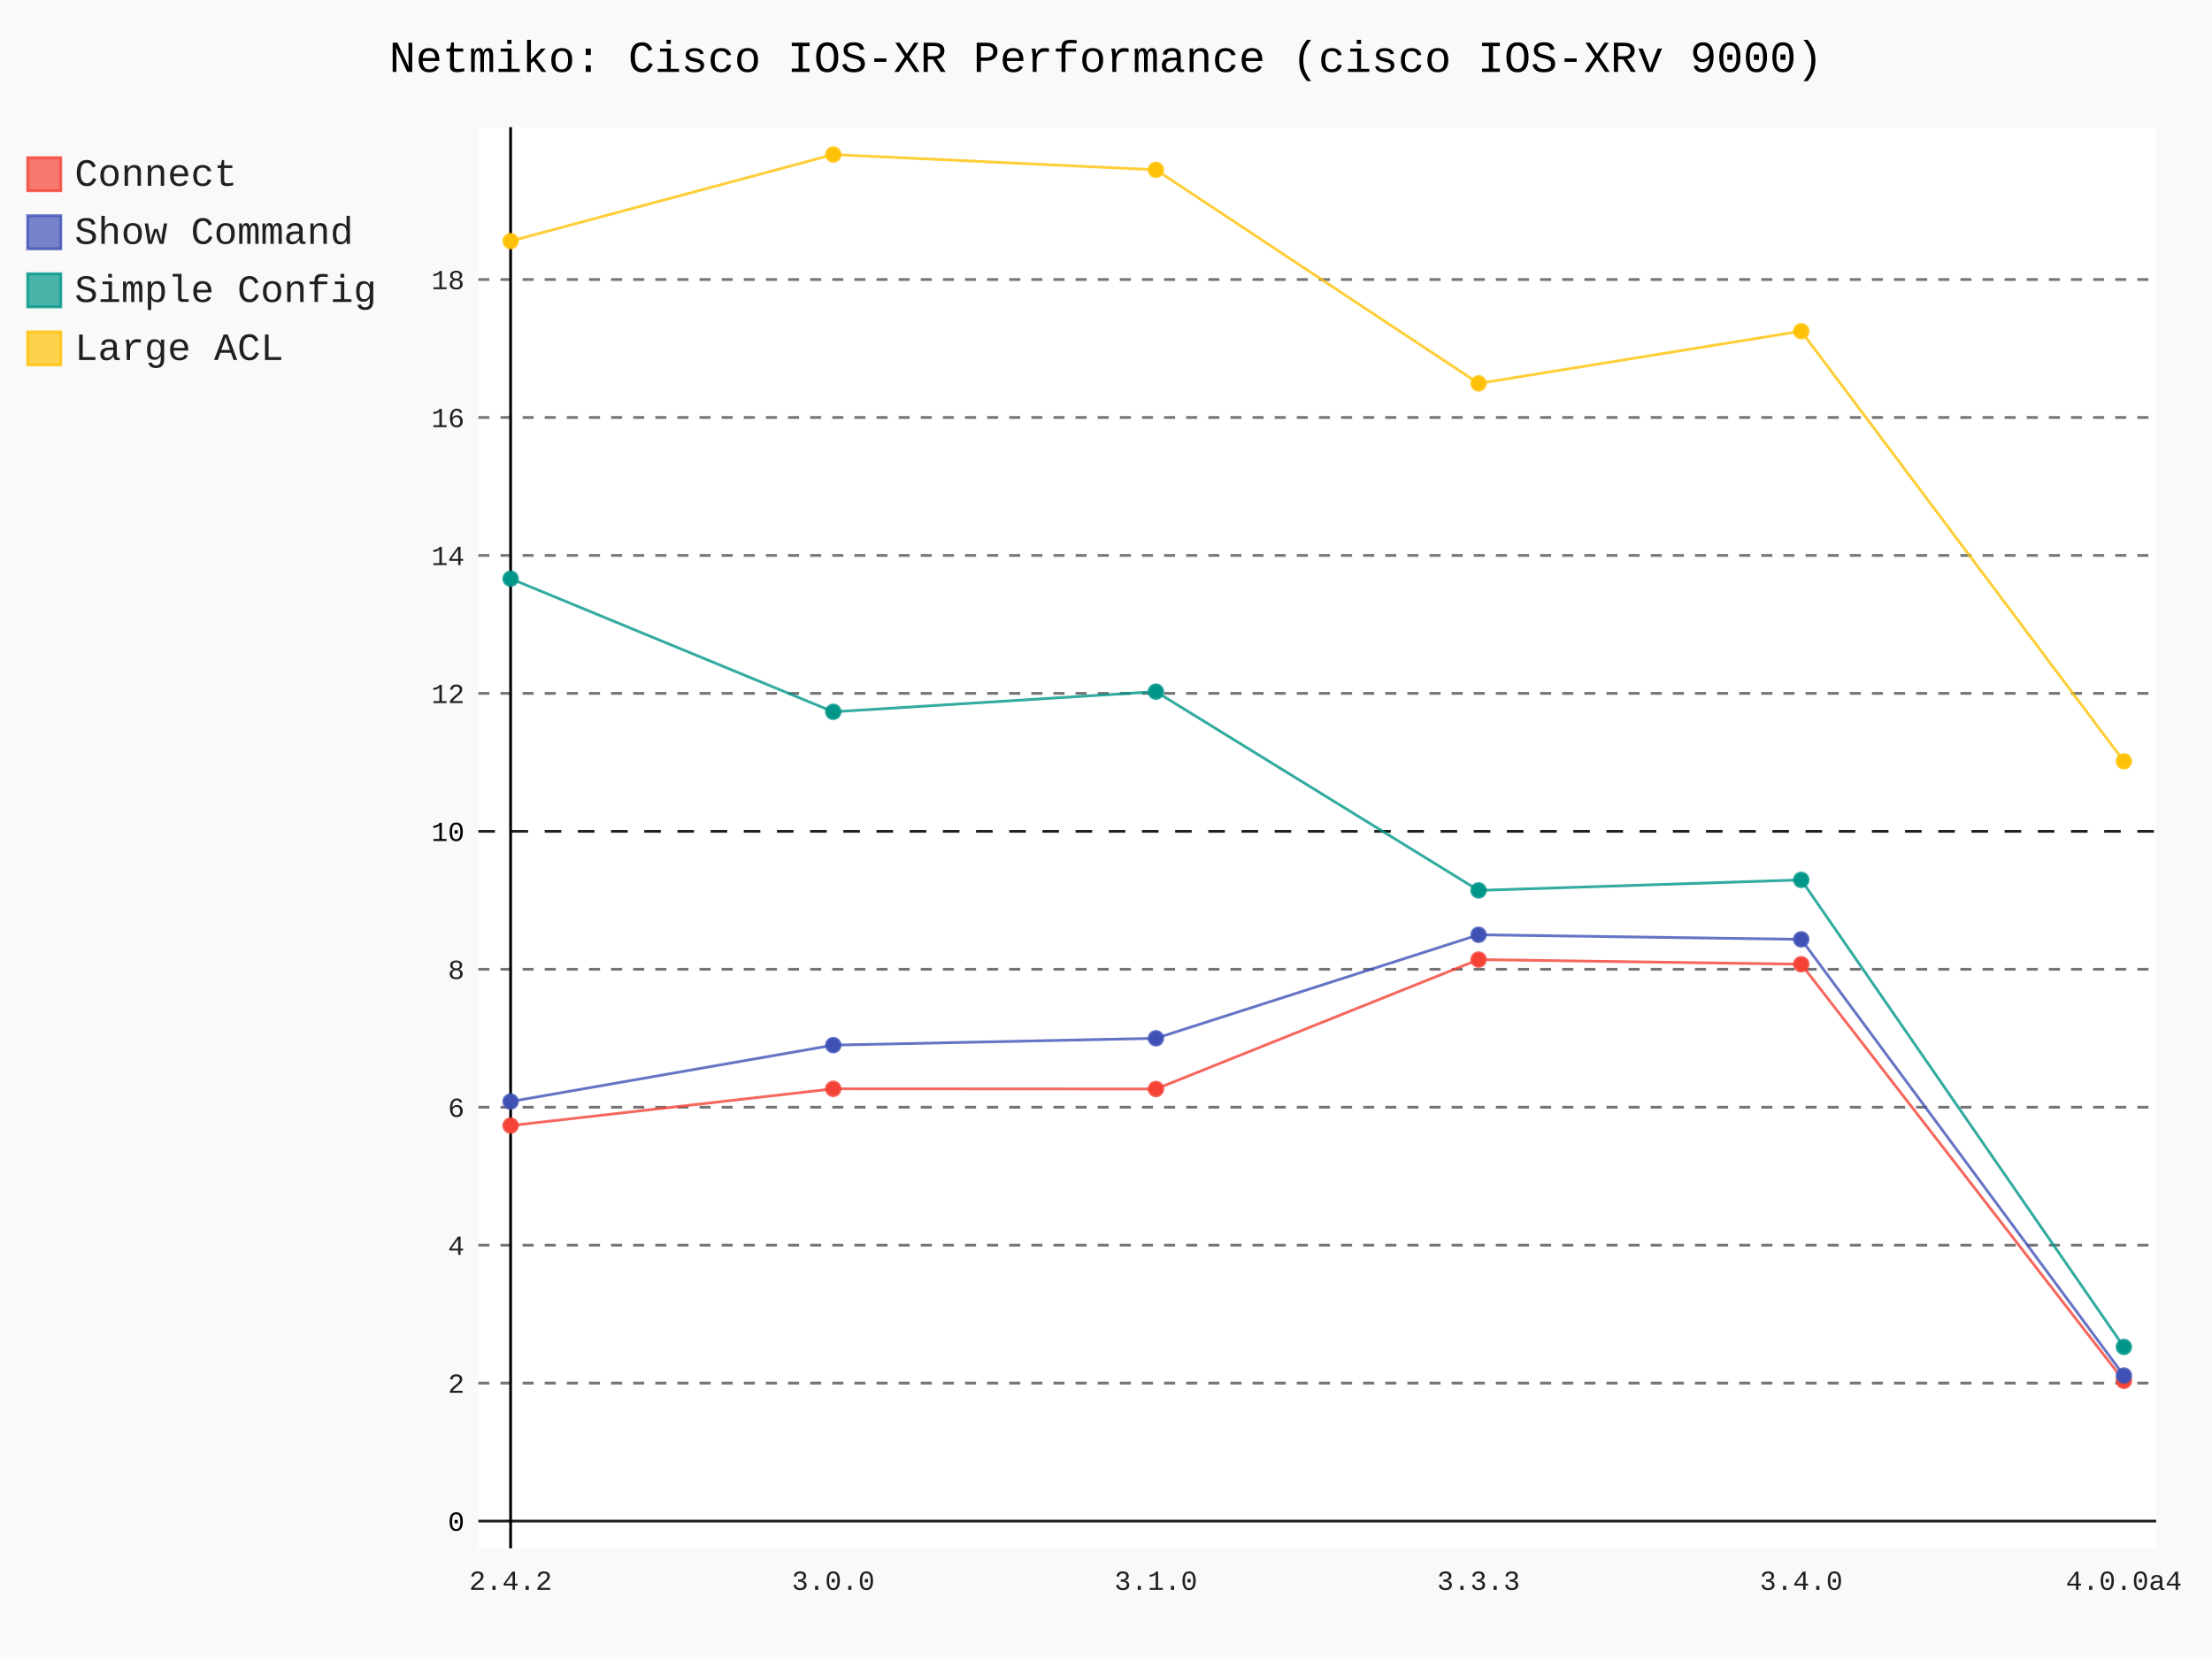
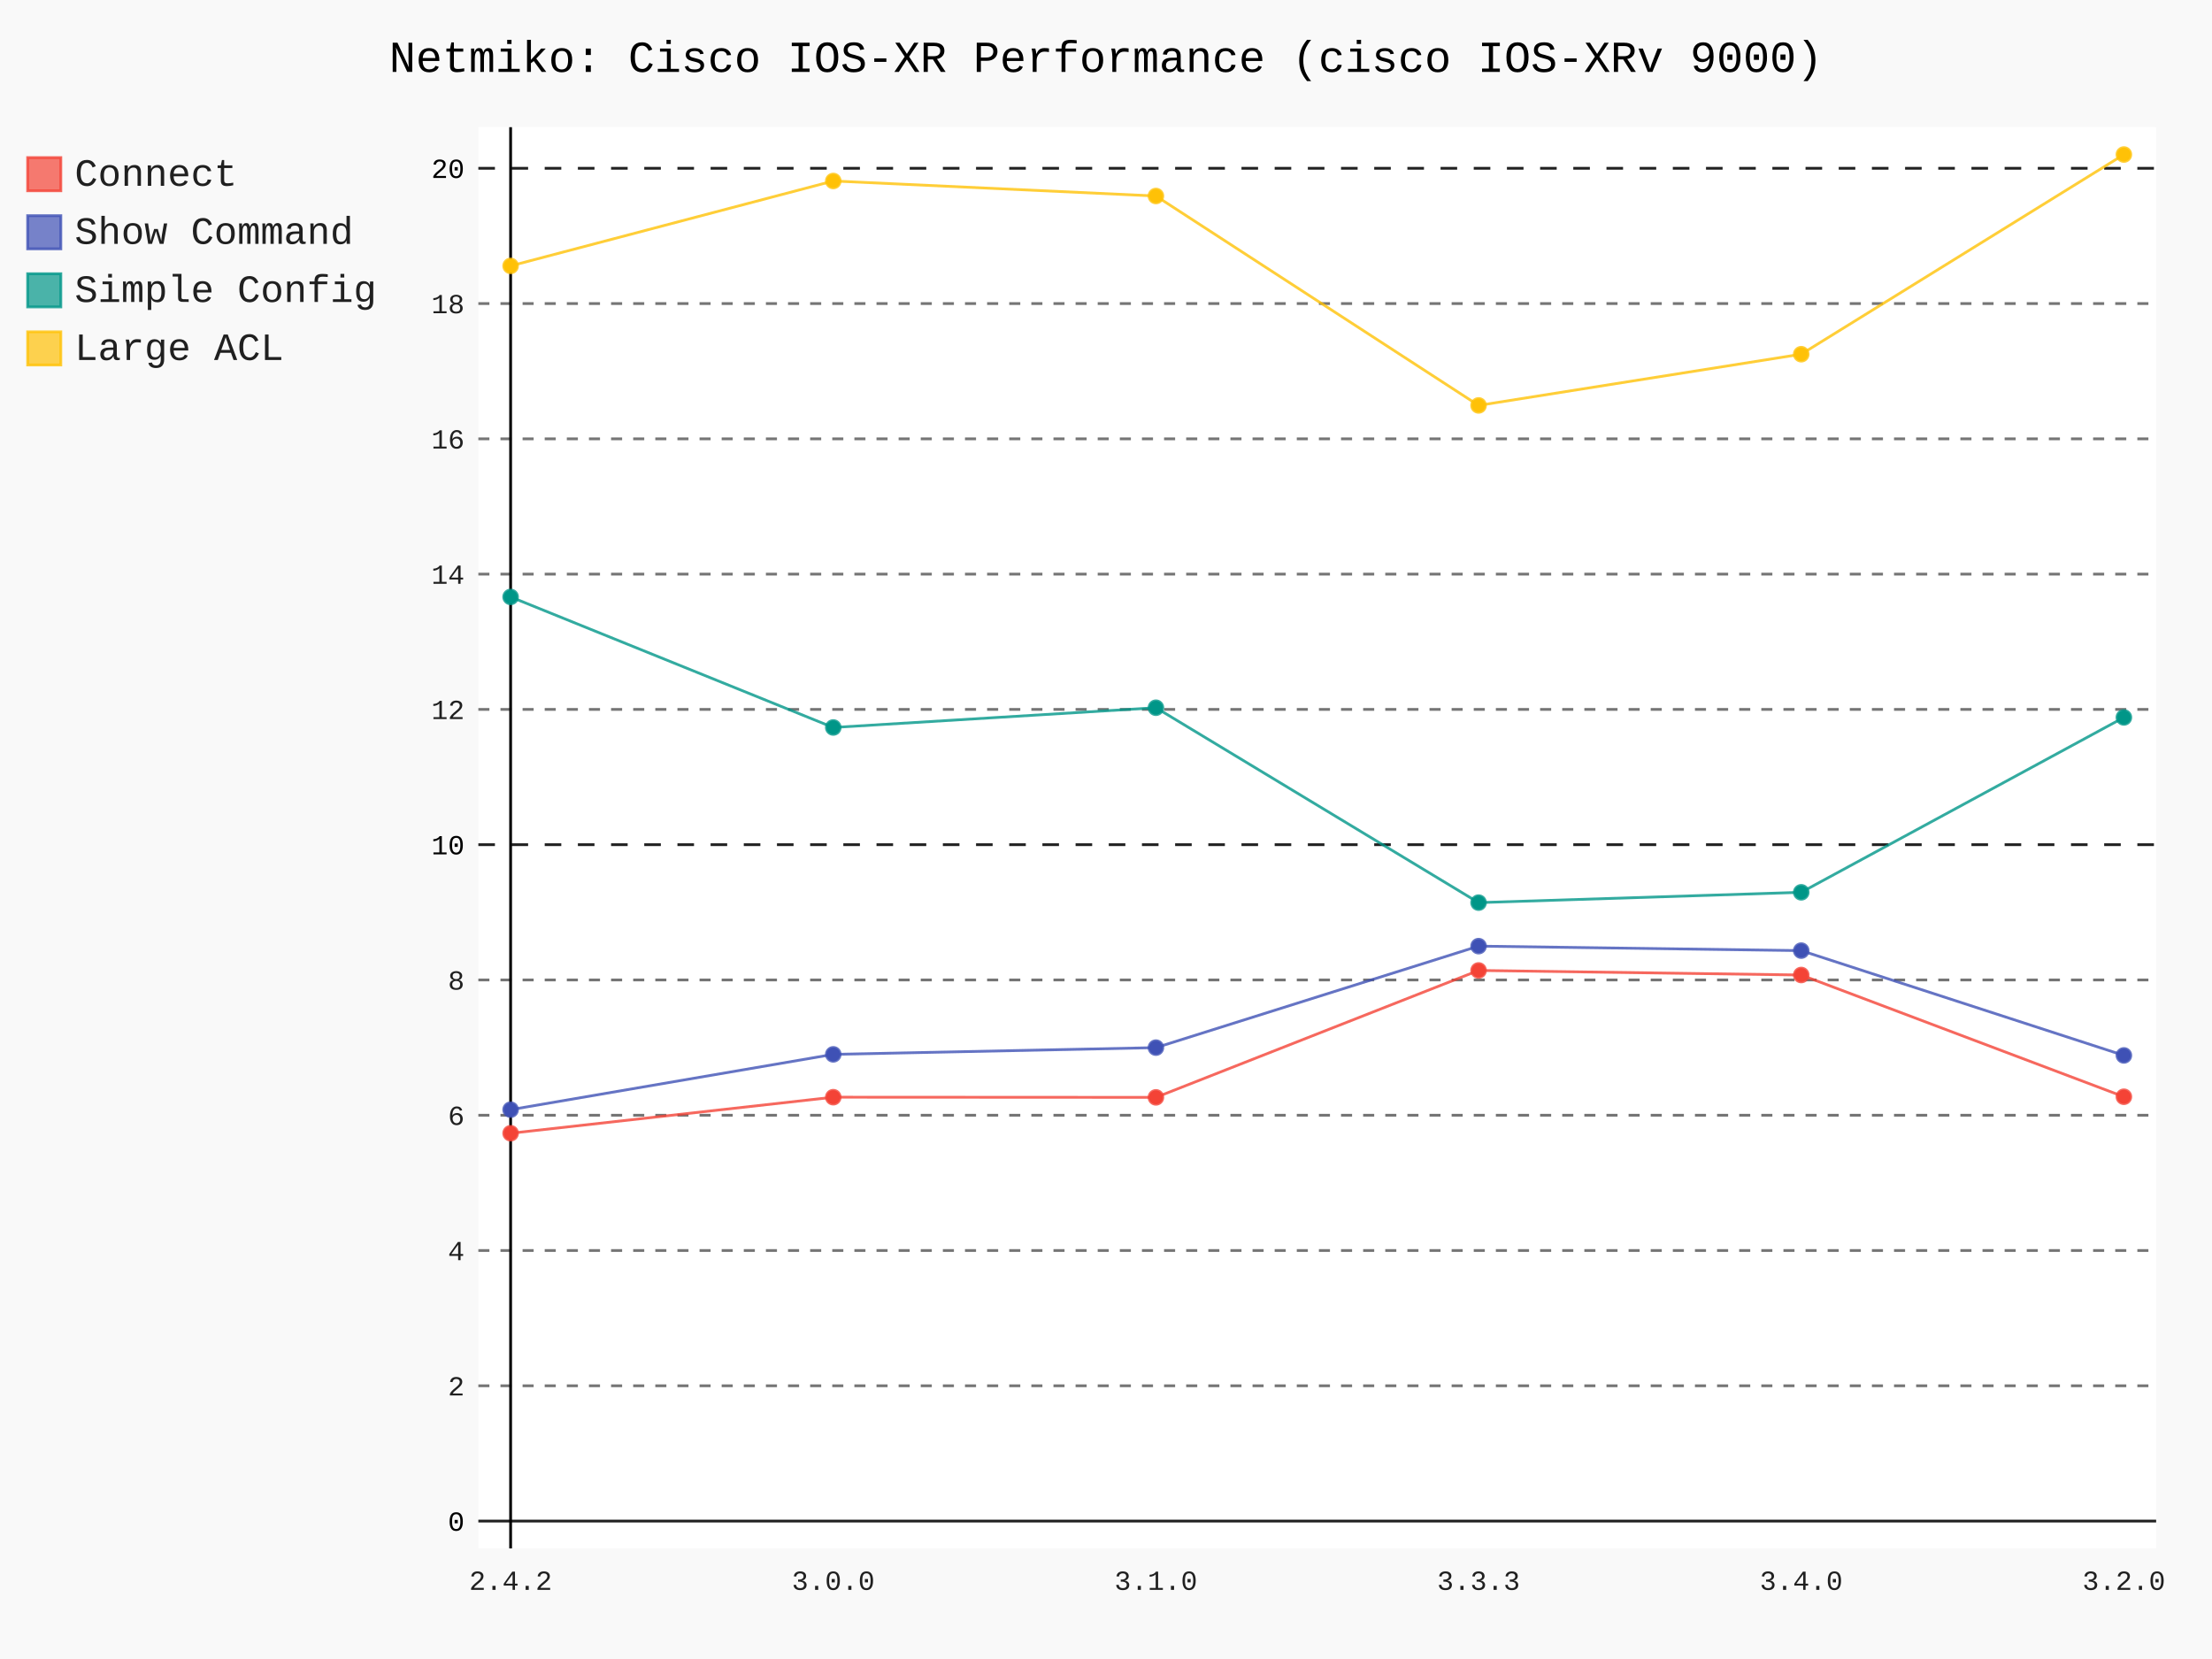
- <svg xmlns="http://www.w3.org/2000/svg" class="pygal-chart" id="chart-9e9b7b5d-6f19-4964-9ff8-afa0ccd3d773" viewBox="0 0 800 600">
+ <svg xmlns="http://www.w3.org/2000/svg" class="pygal-chart" id="chart-7d040199-d888-4e9e-a830-5fdea3aedd95" viewBox="0 0 800 600">
  <defs>
-     <style type="text/css">#chart-9e9b7b5d-6f19-4964-9ff8-afa0ccd3d773{-webkit-user-select:none;-webkit-font-smoothing:antialiased;font-family:Consolas,"Liberation Mono",Menlo,Courier,monospace}#chart-9e9b7b5d-6f19-4964-9ff8-afa0ccd3d773 .title{font-family:Consolas,"Liberation Mono",Menlo,Courier,monospace;font-size:16px}#chart-9e9b7b5d-6f19-4964-9ff8-afa0ccd3d773 .legends .legend text{font-family:Consolas,"Liberation Mono",Menlo,Courier,monospace;font-size:14px}#chart-9e9b7b5d-6f19-4964-9ff8-afa0ccd3d773 .axis text{font-family:Consolas,"Liberation Mono",Menlo,Courier,monospace;font-size:10px}#chart-9e9b7b5d-6f19-4964-9ff8-afa0ccd3d773 .axis text.major{font-family:Consolas,"Liberation Mono",Menlo,Courier,monospace;font-size:10px}#chart-9e9b7b5d-6f19-4964-9ff8-afa0ccd3d773 .text-overlay text.value{font-family:Consolas,"Liberation Mono",Menlo,Courier,monospace;font-size:16px}#chart-9e9b7b5d-6f19-4964-9ff8-afa0ccd3d773 .text-overlay text.label{font-family:Consolas,"Liberation Mono",Menlo,Courier,monospace;font-size:10px}#chart-9e9b7b5d-6f19-4964-9ff8-afa0ccd3d773 .tooltip{font-family:Consolas,"Liberation Mono",Menlo,Courier,monospace;font-size:14px}#chart-9e9b7b5d-6f19-4964-9ff8-afa0ccd3d773 text.no_data{font-family:Consolas,"Liberation Mono",Menlo,Courier,monospace;font-size:64px}
- #chart-9e9b7b5d-6f19-4964-9ff8-afa0ccd3d773{background-color:rgba(249,249,249,1)}#chart-9e9b7b5d-6f19-4964-9ff8-afa0ccd3d773 path,#chart-9e9b7b5d-6f19-4964-9ff8-afa0ccd3d773 line,#chart-9e9b7b5d-6f19-4964-9ff8-afa0ccd3d773 rect,#chart-9e9b7b5d-6f19-4964-9ff8-afa0ccd3d773 circle{-webkit-transition:150ms;-moz-transition:150ms;transition:150ms}#chart-9e9b7b5d-6f19-4964-9ff8-afa0ccd3d773 .graph &gt; .background{fill:rgba(249,249,249,1)}#chart-9e9b7b5d-6f19-4964-9ff8-afa0ccd3d773 .plot &gt; .background{fill:rgba(255,255,255,1)}#chart-9e9b7b5d-6f19-4964-9ff8-afa0ccd3d773 .graph{fill:rgba(0,0,0,.87)}#chart-9e9b7b5d-6f19-4964-9ff8-afa0ccd3d773 text.no_data{fill:rgba(0,0,0,1)}#chart-9e9b7b5d-6f19-4964-9ff8-afa0ccd3d773 .title{fill:rgba(0,0,0,1)}#chart-9e9b7b5d-6f19-4964-9ff8-afa0ccd3d773 .legends .legend text{fill:rgba(0,0,0,.87)}#chart-9e9b7b5d-6f19-4964-9ff8-afa0ccd3d773 .legends .legend:hover text{fill:rgba(0,0,0,1)}#chart-9e9b7b5d-6f19-4964-9ff8-afa0ccd3d773 .axis .line{stroke:rgba(0,0,0,1)}#chart-9e9b7b5d-6f19-4964-9ff8-afa0ccd3d773 .axis .guide.line{stroke:rgba(0,0,0,.54)}#chart-9e9b7b5d-6f19-4964-9ff8-afa0ccd3d773 .axis .major.line{stroke:rgba(0,0,0,.87)}#chart-9e9b7b5d-6f19-4964-9ff8-afa0ccd3d773 .axis text.major{fill:rgba(0,0,0,1)}#chart-9e9b7b5d-6f19-4964-9ff8-afa0ccd3d773 .axis.y .guides:hover .guide.line,#chart-9e9b7b5d-6f19-4964-9ff8-afa0ccd3d773 .line-graph .axis.x .guides:hover .guide.line,#chart-9e9b7b5d-6f19-4964-9ff8-afa0ccd3d773 .stackedline-graph .axis.x .guides:hover .guide.line,#chart-9e9b7b5d-6f19-4964-9ff8-afa0ccd3d773 .xy-graph .axis.x .guides:hover .guide.line{stroke:rgba(0,0,0,1)}#chart-9e9b7b5d-6f19-4964-9ff8-afa0ccd3d773 .axis .guides:hover text{fill:rgba(0,0,0,1)}#chart-9e9b7b5d-6f19-4964-9ff8-afa0ccd3d773 .reactive{fill-opacity:.7;stroke-opacity:.8}#chart-9e9b7b5d-6f19-4964-9ff8-afa0ccd3d773 .ci{stroke:rgba(0,0,0,.87)}#chart-9e9b7b5d-6f19-4964-9ff8-afa0ccd3d773 .reactive.active,#chart-9e9b7b5d-6f19-4964-9ff8-afa0ccd3d773 .active .reactive{fill-opacity:.8;stroke-opacity:.9;stroke-width:4}#chart-9e9b7b5d-6f19-4964-9ff8-afa0ccd3d773 .ci .reactive.active{stroke-width:1.5}#chart-9e9b7b5d-6f19-4964-9ff8-afa0ccd3d773 .series text{fill:rgba(0,0,0,1)}#chart-9e9b7b5d-6f19-4964-9ff8-afa0ccd3d773 .tooltip rect{fill:rgba(255,255,255,1);stroke:rgba(0,0,0,1);-webkit-transition:opacity 150ms;-moz-transition:opacity 150ms;transition:opacity 150ms}#chart-9e9b7b5d-6f19-4964-9ff8-afa0ccd3d773 .tooltip .label{fill:rgba(0,0,0,.87)}#chart-9e9b7b5d-6f19-4964-9ff8-afa0ccd3d773 .tooltip .label{fill:rgba(0,0,0,.87)}#chart-9e9b7b5d-6f19-4964-9ff8-afa0ccd3d773 .tooltip .legend{font-size:.8em;fill:rgba(0,0,0,.54)}#chart-9e9b7b5d-6f19-4964-9ff8-afa0ccd3d773 .tooltip .x_label{font-size:.6em;fill:rgba(0,0,0,1)}#chart-9e9b7b5d-6f19-4964-9ff8-afa0ccd3d773 .tooltip .xlink{font-size:.5em;text-decoration:underline}#chart-9e9b7b5d-6f19-4964-9ff8-afa0ccd3d773 .tooltip .value{font-size:1.5em}#chart-9e9b7b5d-6f19-4964-9ff8-afa0ccd3d773 .bound{font-size:.5em}#chart-9e9b7b5d-6f19-4964-9ff8-afa0ccd3d773 .max-value{font-size:.75em;fill:rgba(0,0,0,.54)}#chart-9e9b7b5d-6f19-4964-9ff8-afa0ccd3d773 .map-element{fill:rgba(255,255,255,1);stroke:rgba(0,0,0,.54) !important}#chart-9e9b7b5d-6f19-4964-9ff8-afa0ccd3d773 .map-element .reactive{fill-opacity:inherit;stroke-opacity:inherit}#chart-9e9b7b5d-6f19-4964-9ff8-afa0ccd3d773 .color-0,#chart-9e9b7b5d-6f19-4964-9ff8-afa0ccd3d773 .color-0 a:visited{stroke:#F44336;fill:#F44336}#chart-9e9b7b5d-6f19-4964-9ff8-afa0ccd3d773 .color-1,#chart-9e9b7b5d-6f19-4964-9ff8-afa0ccd3d773 .color-1 a:visited{stroke:#3F51B5;fill:#3F51B5}#chart-9e9b7b5d-6f19-4964-9ff8-afa0ccd3d773 .color-2,#chart-9e9b7b5d-6f19-4964-9ff8-afa0ccd3d773 .color-2 a:visited{stroke:#009688;fill:#009688}#chart-9e9b7b5d-6f19-4964-9ff8-afa0ccd3d773 .color-3,#chart-9e9b7b5d-6f19-4964-9ff8-afa0ccd3d773 .color-3 a:visited{stroke:#FFC107;fill:#FFC107}#chart-9e9b7b5d-6f19-4964-9ff8-afa0ccd3d773 .text-overlay .color-0 text{fill:black}#chart-9e9b7b5d-6f19-4964-9ff8-afa0ccd3d773 .text-overlay .color-1 text{fill:black}#chart-9e9b7b5d-6f19-4964-9ff8-afa0ccd3d773 .text-overlay .color-2 text{fill:black}#chart-9e9b7b5d-6f19-4964-9ff8-afa0ccd3d773 .text-overlay .color-3 text{fill:black}
- #chart-9e9b7b5d-6f19-4964-9ff8-afa0ccd3d773 text.no_data{text-anchor:middle}#chart-9e9b7b5d-6f19-4964-9ff8-afa0ccd3d773 .guide.line{fill:none}#chart-9e9b7b5d-6f19-4964-9ff8-afa0ccd3d773 .centered{text-anchor:middle}#chart-9e9b7b5d-6f19-4964-9ff8-afa0ccd3d773 .title{text-anchor:middle}#chart-9e9b7b5d-6f19-4964-9ff8-afa0ccd3d773 .legends .legend text{fill-opacity:1}#chart-9e9b7b5d-6f19-4964-9ff8-afa0ccd3d773 .axis.x text{text-anchor:middle}#chart-9e9b7b5d-6f19-4964-9ff8-afa0ccd3d773 .axis.x:not(.web) text[transform]{text-anchor:start}#chart-9e9b7b5d-6f19-4964-9ff8-afa0ccd3d773 .axis.x:not(.web) text[transform].backwards{text-anchor:end}#chart-9e9b7b5d-6f19-4964-9ff8-afa0ccd3d773 .axis.y text{text-anchor:end}#chart-9e9b7b5d-6f19-4964-9ff8-afa0ccd3d773 .axis.y text[transform].backwards{text-anchor:start}#chart-9e9b7b5d-6f19-4964-9ff8-afa0ccd3d773 .axis.y2 text{text-anchor:start}#chart-9e9b7b5d-6f19-4964-9ff8-afa0ccd3d773 .axis.y2 text[transform].backwards{text-anchor:end}#chart-9e9b7b5d-6f19-4964-9ff8-afa0ccd3d773 .axis .guide.line{stroke-dasharray:4,4}#chart-9e9b7b5d-6f19-4964-9ff8-afa0ccd3d773 .axis .major.guide.line{stroke-dasharray:6,6}#chart-9e9b7b5d-6f19-4964-9ff8-afa0ccd3d773 .horizontal .axis.y .guide.line,#chart-9e9b7b5d-6f19-4964-9ff8-afa0ccd3d773 .horizontal .axis.y2 .guide.line,#chart-9e9b7b5d-6f19-4964-9ff8-afa0ccd3d773 .vertical .axis.x .guide.line{opacity:0}#chart-9e9b7b5d-6f19-4964-9ff8-afa0ccd3d773 .horizontal .axis.always_show .guide.line,#chart-9e9b7b5d-6f19-4964-9ff8-afa0ccd3d773 .vertical .axis.always_show .guide.line{opacity:1 !important}#chart-9e9b7b5d-6f19-4964-9ff8-afa0ccd3d773 .axis.y .guides:hover .guide.line,#chart-9e9b7b5d-6f19-4964-9ff8-afa0ccd3d773 .axis.y2 .guides:hover .guide.line,#chart-9e9b7b5d-6f19-4964-9ff8-afa0ccd3d773 .axis.x .guides:hover .guide.line{opacity:1}#chart-9e9b7b5d-6f19-4964-9ff8-afa0ccd3d773 .axis .guides:hover text{opacity:1}#chart-9e9b7b5d-6f19-4964-9ff8-afa0ccd3d773 .nofill{fill:none}#chart-9e9b7b5d-6f19-4964-9ff8-afa0ccd3d773 .subtle-fill{fill-opacity:.2}#chart-9e9b7b5d-6f19-4964-9ff8-afa0ccd3d773 .dot{stroke-width:1px;fill-opacity:1}#chart-9e9b7b5d-6f19-4964-9ff8-afa0ccd3d773 .dot.active{stroke-width:5px}#chart-9e9b7b5d-6f19-4964-9ff8-afa0ccd3d773 .dot.negative{fill:transparent}#chart-9e9b7b5d-6f19-4964-9ff8-afa0ccd3d773 text,#chart-9e9b7b5d-6f19-4964-9ff8-afa0ccd3d773 tspan{stroke:none !important}#chart-9e9b7b5d-6f19-4964-9ff8-afa0ccd3d773 .series text.active{opacity:1}#chart-9e9b7b5d-6f19-4964-9ff8-afa0ccd3d773 .tooltip rect{fill-opacity:.95;stroke-width:.5}#chart-9e9b7b5d-6f19-4964-9ff8-afa0ccd3d773 .tooltip text{fill-opacity:1}#chart-9e9b7b5d-6f19-4964-9ff8-afa0ccd3d773 .showable{visibility:hidden}#chart-9e9b7b5d-6f19-4964-9ff8-afa0ccd3d773 .showable.shown{visibility:visible}#chart-9e9b7b5d-6f19-4964-9ff8-afa0ccd3d773 .gauge-background{fill:rgba(229,229,229,1);stroke:none}#chart-9e9b7b5d-6f19-4964-9ff8-afa0ccd3d773 .bg-lines{stroke:rgba(249,249,249,1);stroke-width:2px}</style>
+     <style type="text/css">#chart-7d040199-d888-4e9e-a830-5fdea3aedd95{-webkit-user-select:none;-webkit-font-smoothing:antialiased;font-family:Consolas,"Liberation Mono",Menlo,Courier,monospace}#chart-7d040199-d888-4e9e-a830-5fdea3aedd95 .title{font-family:Consolas,"Liberation Mono",Menlo,Courier,monospace;font-size:16px}#chart-7d040199-d888-4e9e-a830-5fdea3aedd95 .legends .legend text{font-family:Consolas,"Liberation Mono",Menlo,Courier,monospace;font-size:14px}#chart-7d040199-d888-4e9e-a830-5fdea3aedd95 .axis text{font-family:Consolas,"Liberation Mono",Menlo,Courier,monospace;font-size:10px}#chart-7d040199-d888-4e9e-a830-5fdea3aedd95 .axis text.major{font-family:Consolas,"Liberation Mono",Menlo,Courier,monospace;font-size:10px}#chart-7d040199-d888-4e9e-a830-5fdea3aedd95 .text-overlay text.value{font-family:Consolas,"Liberation Mono",Menlo,Courier,monospace;font-size:16px}#chart-7d040199-d888-4e9e-a830-5fdea3aedd95 .text-overlay text.label{font-family:Consolas,"Liberation Mono",Menlo,Courier,monospace;font-size:10px}#chart-7d040199-d888-4e9e-a830-5fdea3aedd95 .tooltip{font-family:Consolas,"Liberation Mono",Menlo,Courier,monospace;font-size:14px}#chart-7d040199-d888-4e9e-a830-5fdea3aedd95 text.no_data{font-family:Consolas,"Liberation Mono",Menlo,Courier,monospace;font-size:64px}
+ #chart-7d040199-d888-4e9e-a830-5fdea3aedd95{background-color:rgba(249,249,249,1)}#chart-7d040199-d888-4e9e-a830-5fdea3aedd95 path,#chart-7d040199-d888-4e9e-a830-5fdea3aedd95 line,#chart-7d040199-d888-4e9e-a830-5fdea3aedd95 rect,#chart-7d040199-d888-4e9e-a830-5fdea3aedd95 circle{-webkit-transition:150ms;-moz-transition:150ms;transition:150ms}#chart-7d040199-d888-4e9e-a830-5fdea3aedd95 .graph &gt; .background{fill:rgba(249,249,249,1)}#chart-7d040199-d888-4e9e-a830-5fdea3aedd95 .plot &gt; .background{fill:rgba(255,255,255,1)}#chart-7d040199-d888-4e9e-a830-5fdea3aedd95 .graph{fill:rgba(0,0,0,.87)}#chart-7d040199-d888-4e9e-a830-5fdea3aedd95 text.no_data{fill:rgba(0,0,0,1)}#chart-7d040199-d888-4e9e-a830-5fdea3aedd95 .title{fill:rgba(0,0,0,1)}#chart-7d040199-d888-4e9e-a830-5fdea3aedd95 .legends .legend text{fill:rgba(0,0,0,.87)}#chart-7d040199-d888-4e9e-a830-5fdea3aedd95 .legends .legend:hover text{fill:rgba(0,0,0,1)}#chart-7d040199-d888-4e9e-a830-5fdea3aedd95 .axis .line{stroke:rgba(0,0,0,1)}#chart-7d040199-d888-4e9e-a830-5fdea3aedd95 .axis .guide.line{stroke:rgba(0,0,0,.54)}#chart-7d040199-d888-4e9e-a830-5fdea3aedd95 .axis .major.line{stroke:rgba(0,0,0,.87)}#chart-7d040199-d888-4e9e-a830-5fdea3aedd95 .axis text.major{fill:rgba(0,0,0,1)}#chart-7d040199-d888-4e9e-a830-5fdea3aedd95 .axis.y .guides:hover .guide.line,#chart-7d040199-d888-4e9e-a830-5fdea3aedd95 .line-graph .axis.x .guides:hover .guide.line,#chart-7d040199-d888-4e9e-a830-5fdea3aedd95 .stackedline-graph .axis.x .guides:hover .guide.line,#chart-7d040199-d888-4e9e-a830-5fdea3aedd95 .xy-graph .axis.x .guides:hover .guide.line{stroke:rgba(0,0,0,1)}#chart-7d040199-d888-4e9e-a830-5fdea3aedd95 .axis .guides:hover text{fill:rgba(0,0,0,1)}#chart-7d040199-d888-4e9e-a830-5fdea3aedd95 .reactive{fill-opacity:.7;stroke-opacity:.8}#chart-7d040199-d888-4e9e-a830-5fdea3aedd95 .ci{stroke:rgba(0,0,0,.87)}#chart-7d040199-d888-4e9e-a830-5fdea3aedd95 .reactive.active,#chart-7d040199-d888-4e9e-a830-5fdea3aedd95 .active .reactive{fill-opacity:.8;stroke-opacity:.9;stroke-width:4}#chart-7d040199-d888-4e9e-a830-5fdea3aedd95 .ci .reactive.active{stroke-width:1.5}#chart-7d040199-d888-4e9e-a830-5fdea3aedd95 .series text{fill:rgba(0,0,0,1)}#chart-7d040199-d888-4e9e-a830-5fdea3aedd95 .tooltip rect{fill:rgba(255,255,255,1);stroke:rgba(0,0,0,1);-webkit-transition:opacity 150ms;-moz-transition:opacity 150ms;transition:opacity 150ms}#chart-7d040199-d888-4e9e-a830-5fdea3aedd95 .tooltip .label{fill:rgba(0,0,0,.87)}#chart-7d040199-d888-4e9e-a830-5fdea3aedd95 .tooltip .label{fill:rgba(0,0,0,.87)}#chart-7d040199-d888-4e9e-a830-5fdea3aedd95 .tooltip .legend{font-size:.8em;fill:rgba(0,0,0,.54)}#chart-7d040199-d888-4e9e-a830-5fdea3aedd95 .tooltip .x_label{font-size:.6em;fill:rgba(0,0,0,1)}#chart-7d040199-d888-4e9e-a830-5fdea3aedd95 .tooltip .xlink{font-size:.5em;text-decoration:underline}#chart-7d040199-d888-4e9e-a830-5fdea3aedd95 .tooltip .value{font-size:1.5em}#chart-7d040199-d888-4e9e-a830-5fdea3aedd95 .bound{font-size:.5em}#chart-7d040199-d888-4e9e-a830-5fdea3aedd95 .max-value{font-size:.75em;fill:rgba(0,0,0,.54)}#chart-7d040199-d888-4e9e-a830-5fdea3aedd95 .map-element{fill:rgba(255,255,255,1);stroke:rgba(0,0,0,.54) !important}#chart-7d040199-d888-4e9e-a830-5fdea3aedd95 .map-element .reactive{fill-opacity:inherit;stroke-opacity:inherit}#chart-7d040199-d888-4e9e-a830-5fdea3aedd95 .color-0,#chart-7d040199-d888-4e9e-a830-5fdea3aedd95 .color-0 a:visited{stroke:#F44336;fill:#F44336}#chart-7d040199-d888-4e9e-a830-5fdea3aedd95 .color-1,#chart-7d040199-d888-4e9e-a830-5fdea3aedd95 .color-1 a:visited{stroke:#3F51B5;fill:#3F51B5}#chart-7d040199-d888-4e9e-a830-5fdea3aedd95 .color-2,#chart-7d040199-d888-4e9e-a830-5fdea3aedd95 .color-2 a:visited{stroke:#009688;fill:#009688}#chart-7d040199-d888-4e9e-a830-5fdea3aedd95 .color-3,#chart-7d040199-d888-4e9e-a830-5fdea3aedd95 .color-3 a:visited{stroke:#FFC107;fill:#FFC107}#chart-7d040199-d888-4e9e-a830-5fdea3aedd95 .text-overlay .color-0 text{fill:black}#chart-7d040199-d888-4e9e-a830-5fdea3aedd95 .text-overlay .color-1 text{fill:black}#chart-7d040199-d888-4e9e-a830-5fdea3aedd95 .text-overlay .color-2 text{fill:black}#chart-7d040199-d888-4e9e-a830-5fdea3aedd95 .text-overlay .color-3 text{fill:black}
+ #chart-7d040199-d888-4e9e-a830-5fdea3aedd95 text.no_data{text-anchor:middle}#chart-7d040199-d888-4e9e-a830-5fdea3aedd95 .guide.line{fill:none}#chart-7d040199-d888-4e9e-a830-5fdea3aedd95 .centered{text-anchor:middle}#chart-7d040199-d888-4e9e-a830-5fdea3aedd95 .title{text-anchor:middle}#chart-7d040199-d888-4e9e-a830-5fdea3aedd95 .legends .legend text{fill-opacity:1}#chart-7d040199-d888-4e9e-a830-5fdea3aedd95 .axis.x text{text-anchor:middle}#chart-7d040199-d888-4e9e-a830-5fdea3aedd95 .axis.x:not(.web) text[transform]{text-anchor:start}#chart-7d040199-d888-4e9e-a830-5fdea3aedd95 .axis.x:not(.web) text[transform].backwards{text-anchor:end}#chart-7d040199-d888-4e9e-a830-5fdea3aedd95 .axis.y text{text-anchor:end}#chart-7d040199-d888-4e9e-a830-5fdea3aedd95 .axis.y text[transform].backwards{text-anchor:start}#chart-7d040199-d888-4e9e-a830-5fdea3aedd95 .axis.y2 text{text-anchor:start}#chart-7d040199-d888-4e9e-a830-5fdea3aedd95 .axis.y2 text[transform].backwards{text-anchor:end}#chart-7d040199-d888-4e9e-a830-5fdea3aedd95 .axis .guide.line{stroke-dasharray:4,4}#chart-7d040199-d888-4e9e-a830-5fdea3aedd95 .axis .major.guide.line{stroke-dasharray:6,6}#chart-7d040199-d888-4e9e-a830-5fdea3aedd95 .horizontal .axis.y .guide.line,#chart-7d040199-d888-4e9e-a830-5fdea3aedd95 .horizontal .axis.y2 .guide.line,#chart-7d040199-d888-4e9e-a830-5fdea3aedd95 .vertical .axis.x .guide.line{opacity:0}#chart-7d040199-d888-4e9e-a830-5fdea3aedd95 .horizontal .axis.always_show .guide.line,#chart-7d040199-d888-4e9e-a830-5fdea3aedd95 .vertical .axis.always_show .guide.line{opacity:1 !important}#chart-7d040199-d888-4e9e-a830-5fdea3aedd95 .axis.y .guides:hover .guide.line,#chart-7d040199-d888-4e9e-a830-5fdea3aedd95 .axis.y2 .guides:hover .guide.line,#chart-7d040199-d888-4e9e-a830-5fdea3aedd95 .axis.x .guides:hover .guide.line{opacity:1}#chart-7d040199-d888-4e9e-a830-5fdea3aedd95 .axis .guides:hover text{opacity:1}#chart-7d040199-d888-4e9e-a830-5fdea3aedd95 .nofill{fill:none}#chart-7d040199-d888-4e9e-a830-5fdea3aedd95 .subtle-fill{fill-opacity:.2}#chart-7d040199-d888-4e9e-a830-5fdea3aedd95 .dot{stroke-width:1px;fill-opacity:1}#chart-7d040199-d888-4e9e-a830-5fdea3aedd95 .dot.active{stroke-width:5px}#chart-7d040199-d888-4e9e-a830-5fdea3aedd95 .dot.negative{fill:transparent}#chart-7d040199-d888-4e9e-a830-5fdea3aedd95 text,#chart-7d040199-d888-4e9e-a830-5fdea3aedd95 tspan{stroke:none !important}#chart-7d040199-d888-4e9e-a830-5fdea3aedd95 .series text.active{opacity:1}#chart-7d040199-d888-4e9e-a830-5fdea3aedd95 .tooltip rect{fill-opacity:.95;stroke-width:.5}#chart-7d040199-d888-4e9e-a830-5fdea3aedd95 .tooltip text{fill-opacity:1}#chart-7d040199-d888-4e9e-a830-5fdea3aedd95 .showable{visibility:hidden}#chart-7d040199-d888-4e9e-a830-5fdea3aedd95 .showable.shown{visibility:visible}#chart-7d040199-d888-4e9e-a830-5fdea3aedd95 .gauge-background{fill:rgba(229,229,229,1);stroke:none}#chart-7d040199-d888-4e9e-a830-5fdea3aedd95 .bg-lines{stroke:rgba(249,249,249,1);stroke-width:2px}</style>
  </defs>
  <g class="graph line-graph vertical">
    <rect class="background" height="600" width="800" x="0" y="0" />
    <g class="plot" transform="translate(173, 46)">
      <rect class="background" height="514" width="606.8" x="0" y="0" />
      <g class="axis y always_show">
        <g class="guides">
          <path class="axis major line" d="M0 504.115 h606.8" />
          <text class="major" x="-5" y="507.615">0</text>
        </g>
        <g class="guides">
-           <path class="guide line" d="M0 454.224 h606.8" />
-           <text class="" x="-5" y="457.724">2</text>
-         </g>
-         <g class="guides">
-           <path class="guide line" d="M0 404.333 h606.8" />
-           <text class="" x="-5" y="407.833">4</text>
-         </g>
-         <g class="guides">
-           <path class="guide line" d="M0 354.441 h606.8" />
-           <text class="" x="-5" y="357.941">6</text>
-         </g>
-         <g class="guides">
-           <path class="guide line" d="M0 304.55 h606.8" />
-           <text class="" x="-5" y="308.05">8</text>
-         </g>
-         <g class="guides">
-           <path class="major guide line" d="M0 254.659 h606.8" />
-           <text class="major" x="-5" y="258.159">10</text>
-         </g>
-         <g class="guides">
-           <path class="guide line" d="M0 204.767 h606.8" />
-           <text class="" x="-5" y="208.267">12</text>
-         </g>
-         <g class="guides">
-           <path class="guide line" d="M0 154.876 h606.8" />
-           <text class="" x="-5" y="158.376">14</text>
-         </g>
-         <g class="guides">
-           <path class="guide line" d="M0 104.985 h606.8" />
-           <text class="" x="-5" y="108.485">16</text>
-         </g>
-         <g class="guides">
-           <path class="guide line" d="M0 55.093 h606.8" />
-           <text class="" x="-5" y="58.593">18</text>
+           <path class="guide line" d="M0 455.19 h606.8" />
+           <text class="" x="-5" y="458.69">2</text>
+         </g>
+         <g class="guides">
+           <path class="guide line" d="M0 406.265 h606.8" />
+           <text class="" x="-5" y="409.765">4</text>
+         </g>
+         <g class="guides">
+           <path class="guide line" d="M0 357.34 h606.8" />
+           <text class="" x="-5" y="360.84">6</text>
+         </g>
+         <g class="guides">
+           <path class="guide line" d="M0 308.415 h606.8" />
+           <text class="" x="-5" y="311.915">8</text>
+         </g>
+         <g class="guides">
+           <path class="major guide line" d="M0 259.49 h606.8" />
+           <text class="major" x="-5" y="262.99">10</text>
+         </g>
+         <g class="guides">
+           <path class="guide line" d="M0 210.565 h606.8" />
+           <text class="" x="-5" y="214.065">12</text>
+         </g>
+         <g class="guides">
+           <path class="guide line" d="M0 161.64 h606.8" />
+           <text class="" x="-5" y="165.14">14</text>
+         </g>
+         <g class="guides">
+           <path class="guide line" d="M0 112.714 h606.8" />
+           <text class="" x="-5" y="116.214">16</text>
+         </g>
+         <g class="guides">
+           <path class="guide line" d="M0 63.789 h606.8" />
+           <text class="" x="-5" y="67.289">18</text>
+         </g>
+         <g class="guides">
+           <path class="major guide line" d="M0 14.864 h606.8" />
+           <text class="major" x="-5" y="18.364">20</text>
        </g>
      </g>
      <g class="axis x">
        <g class="guides">
          <path class="line" d="M11.669 0 v514" />
          <text class="" x="11.669" y="529.0">2.4.2</text>
        </g>
        <g class="guides">
          <path class="guide line" d="M128.362 0 v514" />
          <text class="" x="128.362" y="529.0">3.0.0</text>
        </g>
        <g class="guides">
          <path class="guide line" d="M245.054 0 v514" />
          <text class="" x="245.054" y="529.0">3.1.0</text>
        </g>
        <g class="guides">
          <path class="guide line" d="M361.746 0 v514" />
          <text class="" x="361.746" y="529.0">3.3.3</text>
        </g>
        <g class="guides">
          <path class="guide line" d="M478.438 0 v514" />
          <text class="" x="478.438" y="529.0">3.4.0</text>
        </g>
        <g class="guides">
          <path class="guide line" d="M595.131 0 v514" />
-           <text class="" x="595.131" y="529.0">4.0.0a4</text>
+           <text class="" x="595.131" y="529.0">3.2.0</text>
        </g>
      </g>
      <g class="series serie-0 color-0">
-         <path class="line reactive nofill" d="M11.669 361.082 L128.362 347.789 245.054 347.851 361.746 301.042 478.438 302.725 595.131 453.387" />
+         <path class="line reactive nofill" d="M11.669 363.852 L128.362 350.816 245.054 350.877 361.746 304.975 478.438 306.625 595.131 350.655" />
      </g>
      <g class="series serie-1 color-1">
-         <path class="line reactive nofill" d="M11.669 352.386 L128.362 331.989 245.054 329.511 361.746 292.076 478.438 293.731 595.131 451.49" />
+         <path class="line reactive nofill" d="M11.669 355.324 L128.362 335.322 245.054 332.892 361.746 296.183 478.438 297.805 595.131 335.705" />
      </g>
      <g class="series serie-2 color-2">
-         <path class="line reactive nofill" d="M11.669 163.287 L128.362 211.437 245.054 204.15 361.746 276.031 478.438 272.226 595.131 441.133" />
+         <path class="line reactive nofill" d="M11.669 169.888 L128.362 217.105 245.054 209.959 361.746 280.448 478.438 276.717 595.131 213.464" />
      </g>
      <g class="series serie-3 color-3">
-         <path class="line reactive nofill" d="M11.669 41.199 L128.362 9.885 245.054 15.425 361.746 92.657 478.438 73.769 595.131 229.336" />
+         <path class="line reactive nofill" d="M11.669 50.164 L128.362 19.456 245.054 24.889 361.746 100.625 478.438 82.103 595.131 9.885" />
      </g>
    </g>
    <g class="titles">
      <text class="title plot_title" x="400.0" y="26">Netmiko: Cisco IOS-XR Performance (cisco IOS-XRv 9000)</text>
    </g>
    <g class="plot overlay" transform="translate(173, 46)">
      <g class="series serie-0 color-0">
        <g class="dots">
-           <circle class="dot reactive tooltip-trigger" cx="11.669" cy="361.082" r="2.5" />
-         </g>
-         <g class="dots">
-           <circle class="dot reactive tooltip-trigger" cx="128.362" cy="347.789" r="2.5" />
-         </g>
-         <g class="dots">
-           <circle class="dot reactive tooltip-trigger" cx="245.054" cy="347.851" r="2.5" />
-         </g>
-         <g class="dots">
-           <circle class="dot reactive tooltip-trigger" cx="361.746" cy="301.042" r="2.5" />
-         </g>
-         <g class="dots">
-           <circle class="dot reactive tooltip-trigger" cx="478.438" cy="302.725" r="2.5" />
-         </g>
-         <g class="dots">
-           <circle class="dot reactive tooltip-trigger" cx="595.131" cy="453.387" r="2.5" />
+           <circle class="dot reactive tooltip-trigger" cx="11.669" cy="363.852" r="2.5" />
+         </g>
+         <g class="dots">
+           <circle class="dot reactive tooltip-trigger" cx="128.362" cy="350.816" r="2.5" />
+         </g>
+         <g class="dots">
+           <circle class="dot reactive tooltip-trigger" cx="245.054" cy="350.877" r="2.5" />
+         </g>
+         <g class="dots">
+           <circle class="dot reactive tooltip-trigger" cx="361.746" cy="304.975" r="2.5" />
+         </g>
+         <g class="dots">
+           <circle class="dot reactive tooltip-trigger" cx="478.438" cy="306.625" r="2.5" />
+         </g>
+         <g class="dots">
+           <circle class="dot reactive tooltip-trigger" cx="595.131" cy="350.655" r="2.5" />
        </g>
      </g>
      <g class="series serie-1 color-1">
        <g class="dots">
-           <circle class="dot reactive tooltip-trigger" cx="11.669" cy="352.386" r="2.5" />
-         </g>
-         <g class="dots">
-           <circle class="dot reactive tooltip-trigger" cx="128.362" cy="331.989" r="2.5" />
-         </g>
-         <g class="dots">
-           <circle class="dot reactive tooltip-trigger" cx="245.054" cy="329.511" r="2.5" />
-         </g>
-         <g class="dots">
-           <circle class="dot reactive tooltip-trigger" cx="361.746" cy="292.076" r="2.5" />
-         </g>
-         <g class="dots">
-           <circle class="dot reactive tooltip-trigger" cx="478.438" cy="293.731" r="2.5" />
-         </g>
-         <g class="dots">
-           <circle class="dot reactive tooltip-trigger" cx="595.131" cy="451.49" r="2.5" />
+           <circle class="dot reactive tooltip-trigger" cx="11.669" cy="355.324" r="2.5" />
+         </g>
+         <g class="dots">
+           <circle class="dot reactive tooltip-trigger" cx="128.362" cy="335.322" r="2.5" />
+         </g>
+         <g class="dots">
+           <circle class="dot reactive tooltip-trigger" cx="245.054" cy="332.892" r="2.5" />
+         </g>
+         <g class="dots">
+           <circle class="dot reactive tooltip-trigger" cx="361.746" cy="296.183" r="2.5" />
+         </g>
+         <g class="dots">
+           <circle class="dot reactive tooltip-trigger" cx="478.438" cy="297.805" r="2.5" />
+         </g>
+         <g class="dots">
+           <circle class="dot reactive tooltip-trigger" cx="595.131" cy="335.705" r="2.5" />
        </g>
      </g>
      <g class="series serie-2 color-2">
        <g class="dots">
-           <circle class="dot reactive tooltip-trigger" cx="11.669" cy="163.287" r="2.5" />
-         </g>
-         <g class="dots">
-           <circle class="dot reactive tooltip-trigger" cx="128.362" cy="211.437" r="2.5" />
-         </g>
-         <g class="dots">
-           <circle class="dot reactive tooltip-trigger" cx="245.054" cy="204.15" r="2.5" />
-         </g>
-         <g class="dots">
-           <circle class="dot reactive tooltip-trigger" cx="361.746" cy="276.031" r="2.5" />
-         </g>
-         <g class="dots">
-           <circle class="dot reactive tooltip-trigger" cx="478.438" cy="272.226" r="2.5" />
-         </g>
-         <g class="dots">
-           <circle class="dot reactive tooltip-trigger" cx="595.131" cy="441.133" r="2.5" />
+           <circle class="dot reactive tooltip-trigger" cx="11.669" cy="169.888" r="2.5" />
+         </g>
+         <g class="dots">
+           <circle class="dot reactive tooltip-trigger" cx="128.362" cy="217.105" r="2.5" />
+         </g>
+         <g class="dots">
+           <circle class="dot reactive tooltip-trigger" cx="245.054" cy="209.959" r="2.5" />
+         </g>
+         <g class="dots">
+           <circle class="dot reactive tooltip-trigger" cx="361.746" cy="280.448" r="2.5" />
+         </g>
+         <g class="dots">
+           <circle class="dot reactive tooltip-trigger" cx="478.438" cy="276.717" r="2.5" />
+         </g>
+         <g class="dots">
+           <circle class="dot reactive tooltip-trigger" cx="595.131" cy="213.464" r="2.5" />
        </g>
      </g>
      <g class="series serie-3 color-3">
        <g class="dots">
-           <circle class="dot reactive tooltip-trigger" cx="11.669" cy="41.199" r="2.5" />
-         </g>
-         <g class="dots">
-           <circle class="dot reactive tooltip-trigger" cx="128.362" cy="9.885" r="2.5" />
-         </g>
-         <g class="dots">
-           <circle class="dot reactive tooltip-trigger" cx="245.054" cy="15.425" r="2.5" />
-         </g>
-         <g class="dots">
-           <circle class="dot reactive tooltip-trigger" cx="361.746" cy="92.657" r="2.5" />
-         </g>
-         <g class="dots">
-           <circle class="dot reactive tooltip-trigger" cx="478.438" cy="73.769" r="2.5" />
-         </g>
-         <g class="dots">
-           <circle class="dot reactive tooltip-trigger" cx="595.131" cy="229.336" r="2.5" />
+           <circle class="dot reactive tooltip-trigger" cx="11.669" cy="50.164" r="2.5" />
+         </g>
+         <g class="dots">
+           <circle class="dot reactive tooltip-trigger" cx="128.362" cy="19.456" r="2.5" />
+         </g>
+         <g class="dots">
+           <circle class="dot reactive tooltip-trigger" cx="245.054" cy="24.889" r="2.5" />
+         </g>
+         <g class="dots">
+           <circle class="dot reactive tooltip-trigger" cx="361.746" cy="100.625" r="2.5" />
+         </g>
+         <g class="dots">
+           <circle class="dot reactive tooltip-trigger" cx="478.438" cy="82.103" r="2.5" />
+         </g>
+         <g class="dots">
+           <circle class="dot reactive tooltip-trigger" cx="595.131" cy="9.885" r="2.5" />
        </g>
      </g>
    </g>
    <g class="plot text-overlay" transform="translate(173, 46)">
      <g class="series serie-0 color-0" />
      <g class="series serie-1 color-1" />
      <g class="series serie-2 color-2" />
      <g class="series serie-3 color-3" />
    </g>
    <g class="plot tooltip-overlay" transform="translate(173, 46)">
      <g class="tooltip" style="opacity: 0" transform="translate(0 0)">
        <rect class="tooltip-box" height="0" rx="0" ry="0" width="0" />
        <g class="text" />
      </g>
    </g>
    <g class="legends" transform="translate(10, 56)">
      <g class="legend reactive activate-serie" id="activate-serie-0">
        <rect class="color-0 reactive" height="12" width="12" x="0.0" y="1.0" />
        <text x="17.0" y="11.2">Connect</text>
      </g>
      <g class="legend reactive activate-serie" id="activate-serie-1">
        <rect class="color-1 reactive" height="12" width="12" x="0.0" y="22.0" />
        <text x="17.0" y="32.2">Show Command</text>
      </g>
      <g class="legend reactive activate-serie" id="activate-serie-2">
        <rect class="color-2 reactive" height="12" width="12" x="0.0" y="43.0" />
        <text x="17.0" y="53.2">Simple Config</text>
      </g>
      <g class="legend reactive activate-serie" id="activate-serie-3">
        <rect class="color-3 reactive" height="12" width="12" x="0.0" y="64.0" />
        <text x="17.0" y="74.2">Large ACL</text>
      </g>
    </g>
    <g class="legends" transform="translate(790, 56)" />
  </g>
</svg>
